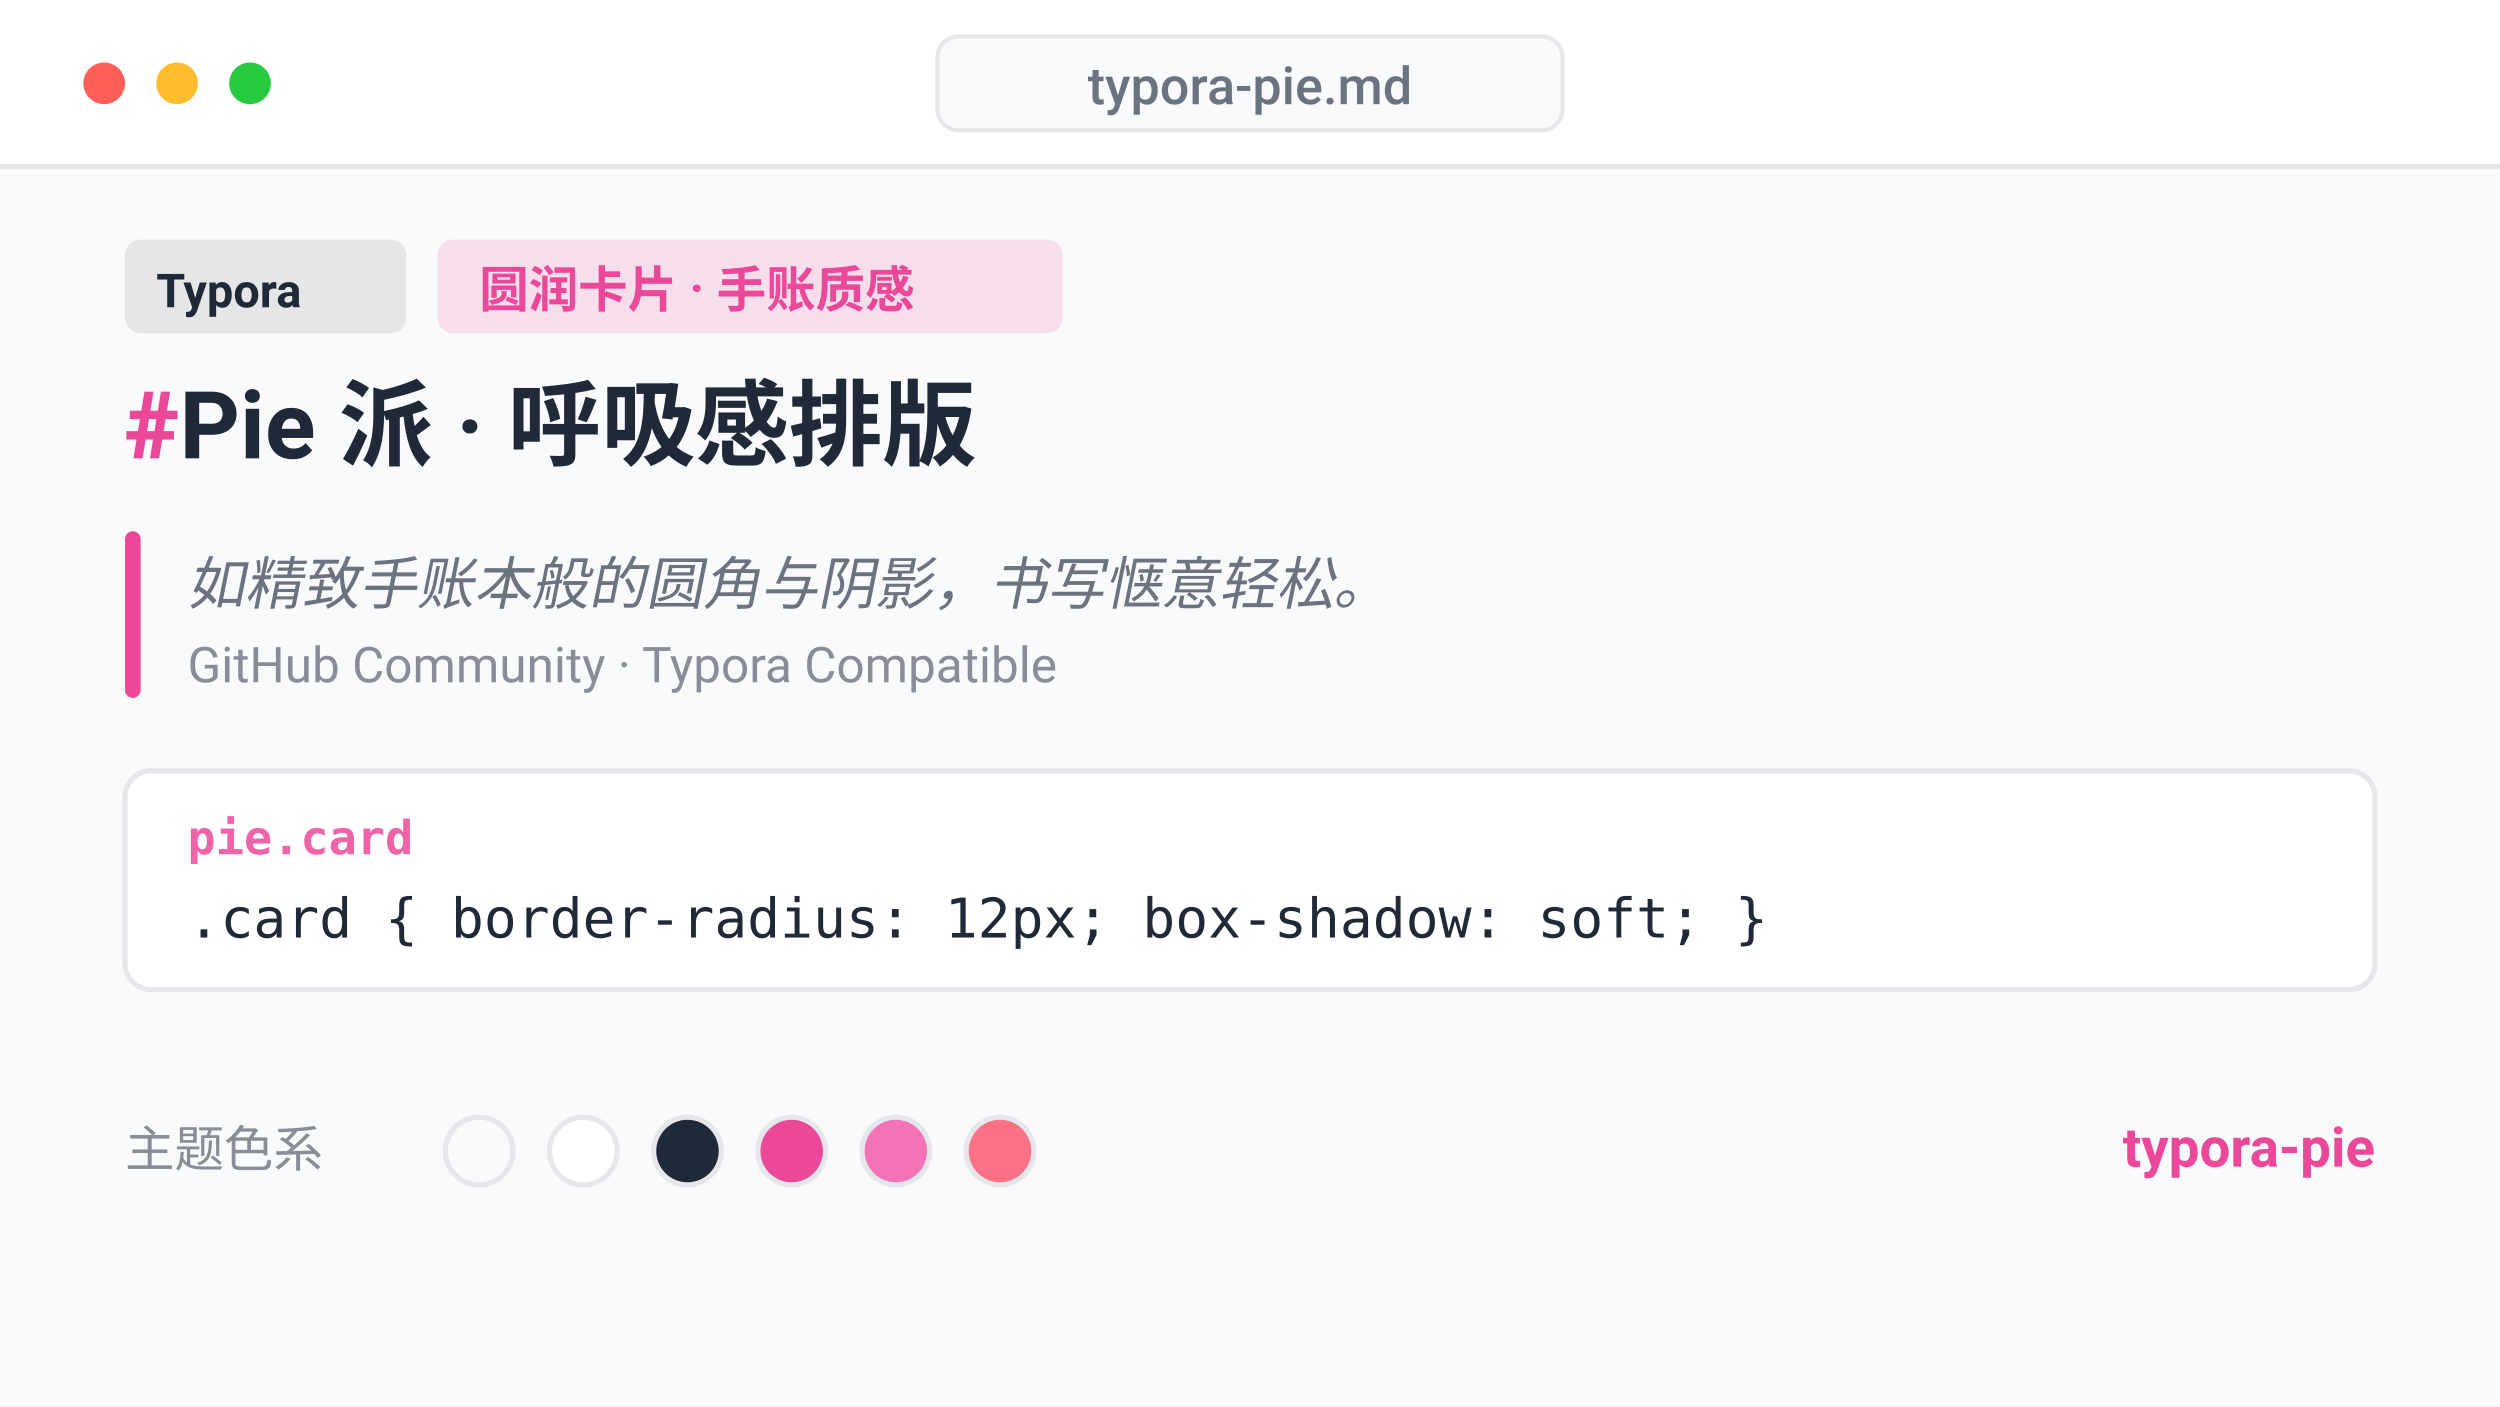
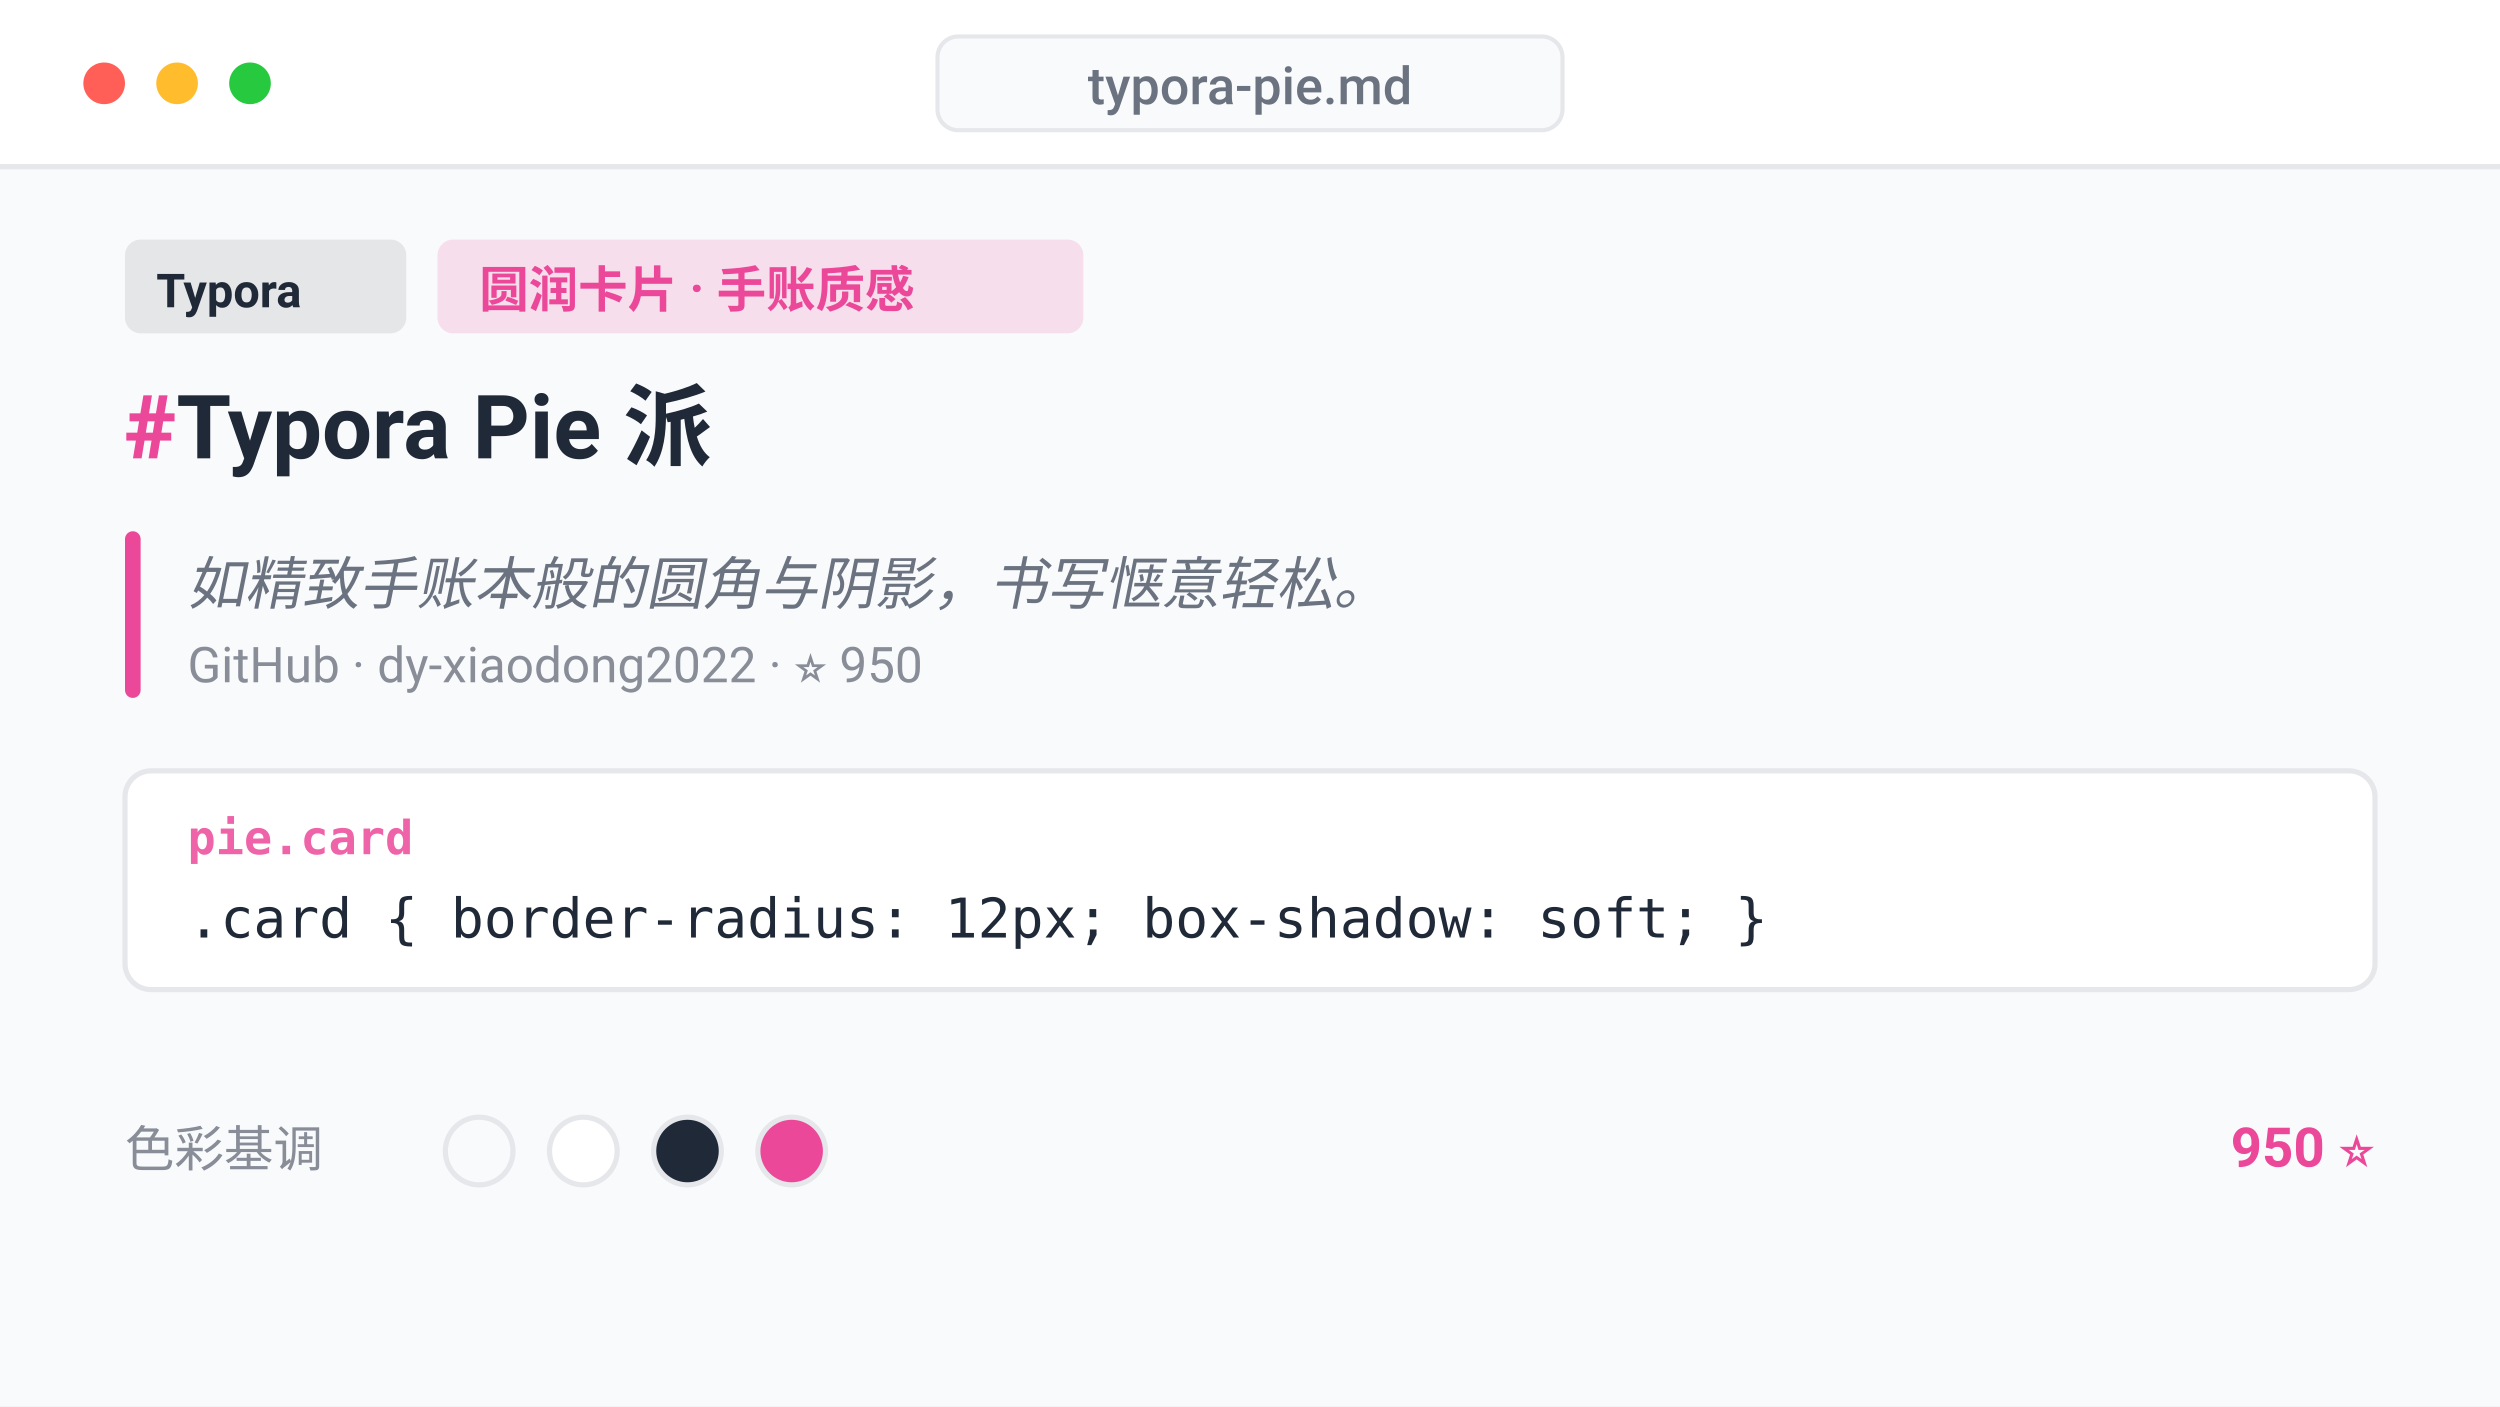
<svg xmlns="http://www.w3.org/2000/svg" viewBox="0 0 480 270" width="480" height="270">
  <rect width="480" height="270" fill="#f9fafb" />
  <rect width="480" height="32" fill="#ffffff" />
  <line x1="0" y1="32" x2="480" y2="32" stroke="#e5e7eb" stroke-width="1" />
  <circle cx="20" cy="16" r="4" fill="#ff5f56" />
  <circle cx="34" cy="16" r="4" fill="#ffbd2e" />
  <circle cx="48" cy="16" r="4" fill="#27c93f" />
  <rect x="180" y="7" width="120" height="18" rx="4" fill="#f9fafb" stroke="#e5e7eb" stroke-width="0.8" />
  <text x="240" y="20" fill="#6b7280" font-family="-apple-system, BlinkMacSystemFont, 'Segoe UI', Roboto, 'PingFang SC', sans-serif" font-size="10" text-anchor="middle" font-weight="500">typora-pie.md</text>
  <g transform="translate(24, 46)">
    <rect x="0" y="0" width="54" height="18" rx="3" fill="#000000" opacity="0.08" />
    <text x="6" y="13" fill="#1f2937" font-family="-apple-system, BlinkMacSystemFont, 'Segoe UI', Roboto, 'PingFang SC', sans-serif" font-size="9" font-weight="700">Typora</text>
-     <rect x="60" y="0" width="120" height="18" rx="3" fill="#ec4899" opacity="0.16" />
+     <rect x="60" y="0" width="124" height="18" rx="3" fill="#ec4899" opacity="0.16" />
    <text x="68" y="13" fill="#ec4899" font-family="-apple-system, BlinkMacSystemFont, 'Segoe UI', Roboto, 'PingFang SC', sans-serif" font-size="9.5" font-weight="600">圆润卡片 · 手账质感</text>
-     <text x="0" y="42" fill="#1f2937" font-family="-apple-system, BlinkMacSystemFont, 'Segoe UI', Roboto, 'PingFang SC', sans-serif" font-size="18" font-weight="700">
-       <tspan fill="#ec4899" font-weight="800"># </tspan>Pie 派 · 呼吸感排版
+     <text x="0" y="42" fill="#1f2937" font-family="-apple-system, BlinkMacSystemFont, 'Segoe UI', Roboto, 'PingFang SC', sans-serif" font-size="17" font-weight="700">
+       <tspan fill="#ec4899" font-weight="800"># </tspan>Typora Pie 派
    </text>
    <g transform="translate(0, 56)">
      <rect x="0" y="0" width="3" height="32" fill="#ec4899" rx="1.5" />
      <text x="12" y="14" fill="#6b7280" font-family="-apple-system, BlinkMacSystemFont, 'Segoe UI', Roboto, 'PingFang SC', sans-serif" font-size="11" font-style="italic">
        如精致手账本般的圆角与阴影，书写惬意轻松。
      </text>
      <text x="12" y="29" fill="#6b7280" font-family="-apple-system, BlinkMacSystemFont, 'Segoe UI', Roboto, 'PingFang SC', sans-serif" font-size="9.5" opacity="0.8">
-         GitHub Community · Typora Compatible
+         GitHub · dy-xiaodong2022 · ⭐ 950
      </text>
    </g>
    <g transform="translate(0, 102)">
      <rect x="0" y="0" width="432" height="42" rx="5" fill="#ffffff" stroke="#e5e7eb" stroke-width="1" />
      <text x="12" y="16" fill="#ec4899" font-family="'Fira Code', 'JetBrains Mono', Consolas, monospace" font-size="9" font-weight="600" opacity="0.85">pie.card</text>
      <text x="12" y="32" fill="#1f2937" font-family="'Fira Code', 'JetBrains Mono', Consolas, monospace" font-size="10.5">.card { border-radius: 12px; box-shadow: soft; }</text>
    </g>
    <g transform="translate(0, 160)">
-       <text x="0" y="18" fill="#6b7280" font-family="-apple-system, BlinkMacSystemFont, 'Segoe UI', Roboto, 'PingFang SC', sans-serif" font-size="9.5" opacity="0.8">主题色系</text>
+       <text x="0" y="18" fill="#6b7280" font-family="-apple-system, BlinkMacSystemFont, 'Segoe UI', Roboto, 'PingFang SC', sans-serif" font-size="9.5" opacity="0.8">色彩基调</text>
      <circle cx="68" cy="15" r="6.5" fill="#f9fafb" stroke="#e5e7eb" stroke-width="1" />
      <circle cx="88" cy="15" r="6.5" fill="#ffffff" stroke="#e5e7eb" stroke-width="1" />
      <circle cx="108" cy="15" r="6.5" fill="#1f2937" stroke="#e5e7eb" stroke-width="1" />
      <circle cx="128" cy="15" r="6.5" fill="#ec4899" stroke="#e5e7eb" stroke-width="1" />
-       <circle cx="148" cy="15" r="6.5" fill="#f472b6" stroke="#e5e7eb" stroke-width="1" />
-       <circle cx="168" cy="15" r="6.5" fill="#fb7185" stroke="#e5e7eb" stroke-width="1" />
-       <text x="432" y="18" fill="#ec4899" font-family="-apple-system, BlinkMacSystemFont, 'Segoe UI', Roboto, 'PingFang SC', sans-serif" font-size="10.5" text-anchor="end" font-weight="600">typora-pie</text>
+       <text x="432" y="18" fill="#ec4899" font-family="-apple-system, BlinkMacSystemFont, 'Segoe UI', Roboto, 'PingFang SC', sans-serif" font-size="10.5" text-anchor="end" font-weight="600">950 ⭐</text>
    </g>
  </g>
</svg>
